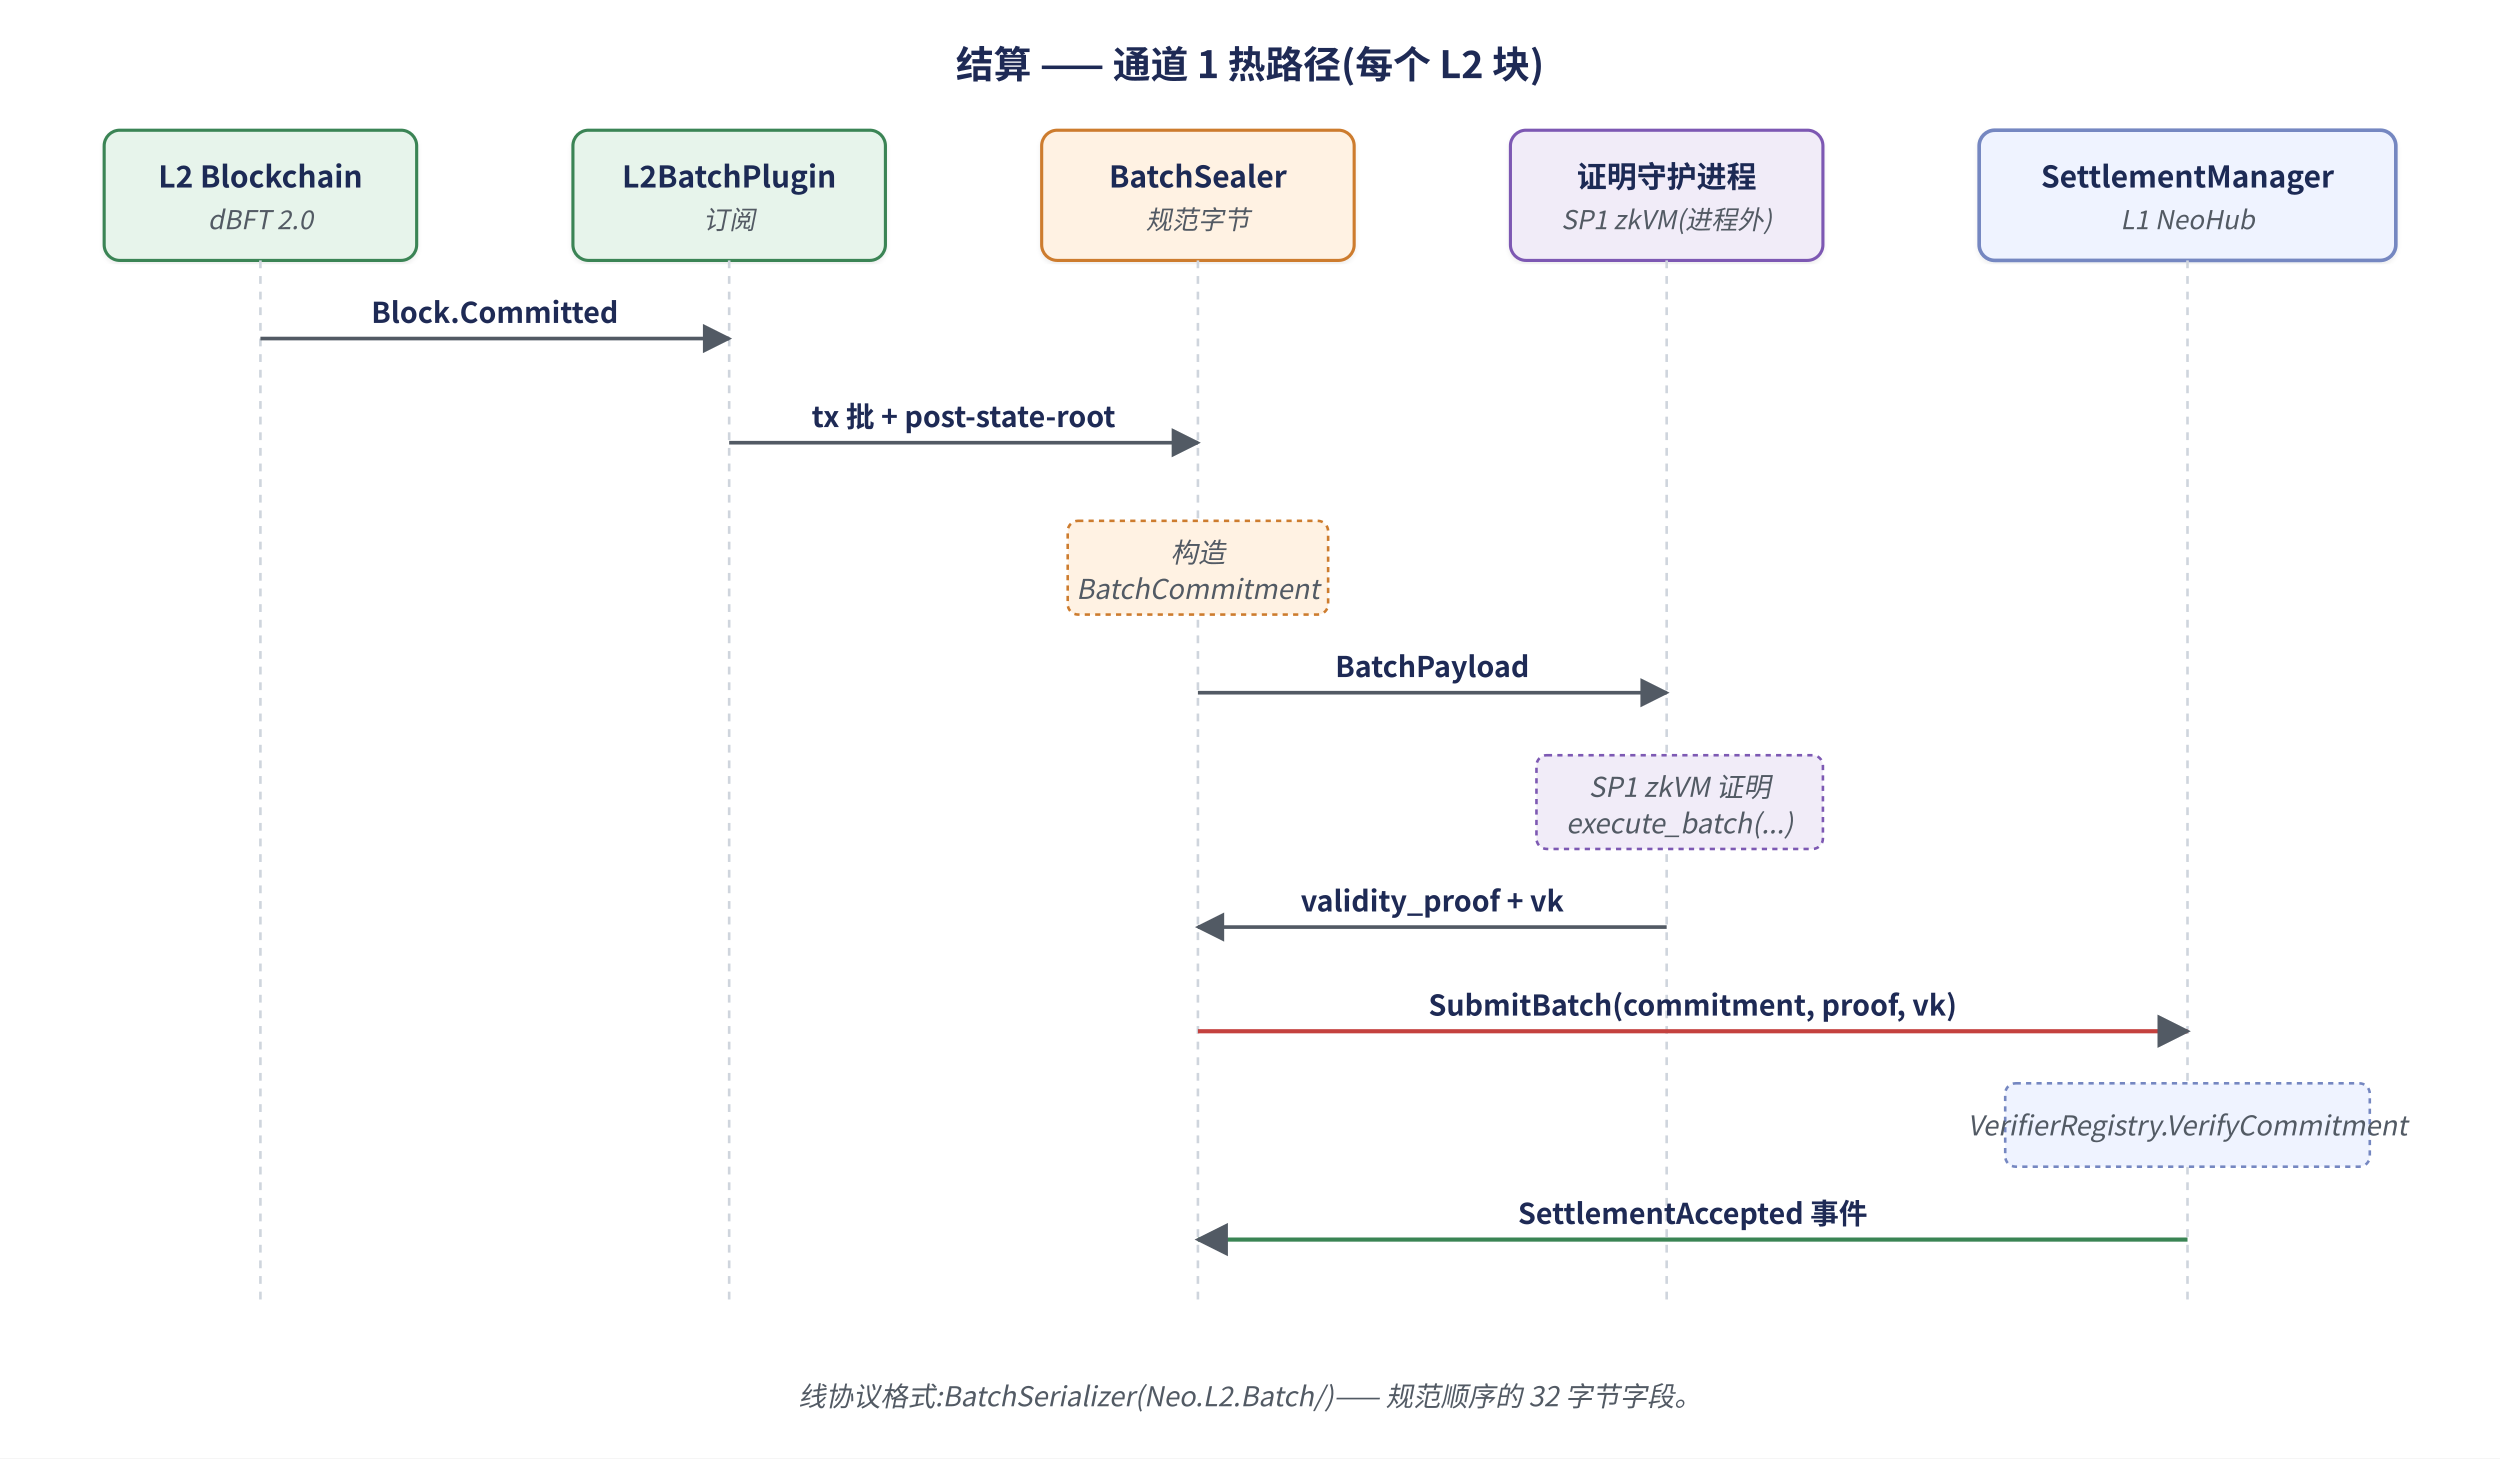
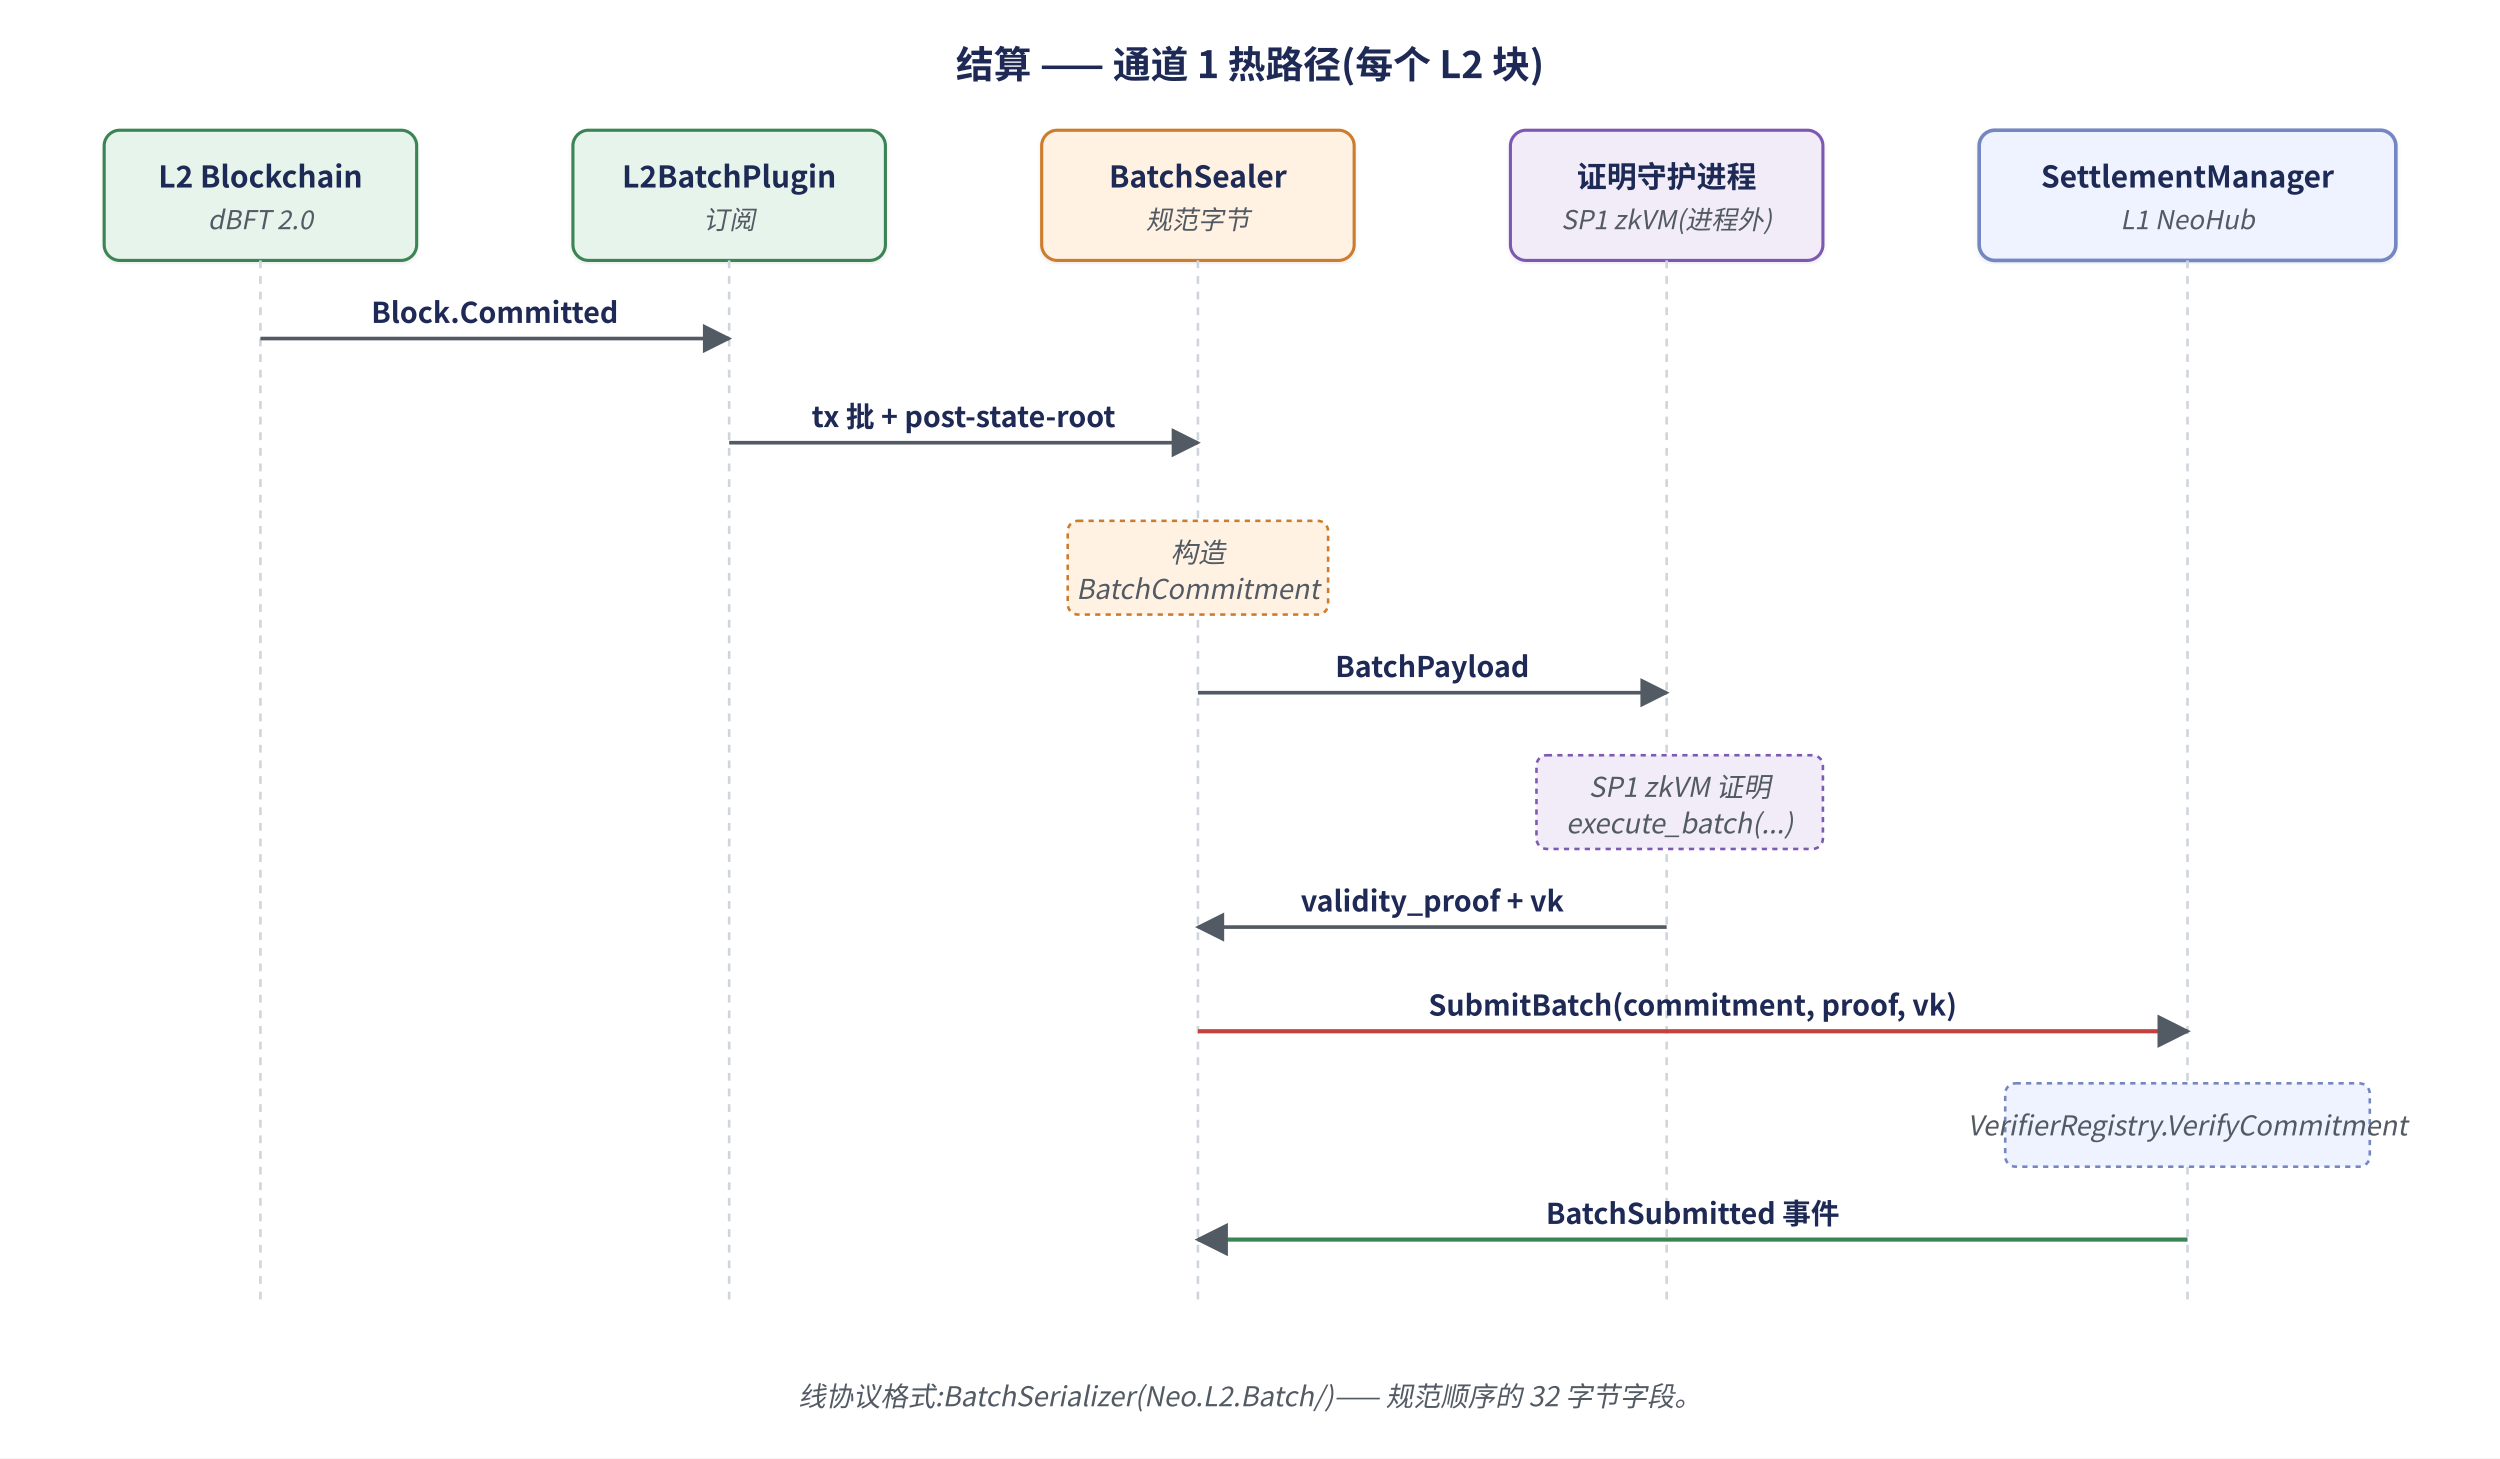
<svg xmlns="http://www.w3.org/2000/svg" viewBox="0 0 960 560" font-family="'Noto Sans CJK SC', 'Source Han Sans SC', 'WenQuanYi Zen Hei', 'Microsoft YaHei', sans-serif" role="img" aria-labelledby="title desc">
  <defs>
    <marker id="arrow" viewBox="0 0 10 10" refX="9" refY="5" markerWidth="8" markerHeight="8" orient="auto">
      <path d="M0,0 L10,5 L0,10 Z" fill="#525a64" />
    </marker>
    <filter id="card" x="-2%" y="-3%" width="104%" height="106%">
      <feDropShadow dx="0" dy="1" stdDeviation="0.9" flood-color="#000000" flood-opacity="0.07" />
    </filter>
    <style>
      .header     { font-size: 14.5px; font-weight: 700; }
      .actor-t    { font-size: 11.5px; font-weight: 700; fill: #1e2a55; }
      .actor-s    { font-size: 10px; fill: #525a64; font-style: italic; }
      .lifeline   { stroke: #cfd5dd; stroke-width: 1; stroke-dasharray: 3 3; }
      .msg-t      { font-size: 11px; fill: #1e2a55; font-weight: 600; }
      .msg-s      { font-size: 10.5px; fill: #525a64; font-style: italic; }
      .note-t     { font-size: 10.5px; fill: #2d3a48; }
    </style>
  </defs>
  <rect width="960" height="560" fill="#ffffff" />
  <text x="480" y="30" text-anchor="middle" class="header" fill="#1e2a55">结算 —— 通道 1 热路径(每个 L2 块)</text>
  <g filter="url(#card)">
    <rect x="40" y="50" width="120" height="50" rx="6" ry="6" fill="#e7f4eb" stroke="#3a8454" stroke-width="1.2" />
    <text x="100" y="72" text-anchor="middle" class="actor-t" fill="#1d4d2c">L2 Blockchain</text>
    <text x="100" y="88" text-anchor="middle" class="actor-s">dBFT 2.0</text>
  </g>
  <g filter="url(#card)">
    <rect x="220" y="50" width="120" height="50" rx="6" ry="6" fill="#e7f4eb" stroke="#3a8454" stroke-width="1.2" />
    <text x="280" y="72" text-anchor="middle" class="actor-t" fill="#1d4d2c">L2BatchPlugin</text>
    <text x="280" y="88" text-anchor="middle" class="actor-s">订阅</text>
  </g>
  <g filter="url(#card)">
    <rect x="400" y="50" width="120" height="50" rx="6" ry="6" fill="#fff2e3" stroke="#cd7c2e" stroke-width="1.2" />
    <text x="460" y="72" text-anchor="middle" class="actor-t" fill="#7a4a14">BatchSealer</text>
    <text x="460" y="88" text-anchor="middle" class="actor-s">规范字节</text>
  </g>
  <g filter="url(#card)">
    <rect x="580" y="50" width="120" height="50" rx="6" ry="6" fill="#f1ecf8" stroke="#7d59b3" stroke-width="1.2" />
    <text x="640" y="72" text-anchor="middle" class="actor-t" fill="#3e2865">证明守护进程</text>
    <text x="640" y="88" text-anchor="middle" class="actor-s">SP1 zkVM(进程外)</text>
  </g>
  <g filter="url(#card)">
    <rect x="760" y="50" width="160" height="50" rx="6" ry="6" fill="#eff3ff" stroke="#7587c1" stroke-width="1.4" />
    <text x="840" y="72" text-anchor="middle" class="actor-t" fill="#1e2a55">SettlementManager</text>
    <text x="840" y="88" text-anchor="middle" class="actor-s">L1 NeoHub</text>
  </g>
  <line class="lifeline" x1="100" y1="100" x2="100" y2="500" />
  <line class="lifeline" x1="280" y1="100" x2="280" y2="500" />
  <line class="lifeline" x1="460" y1="100" x2="460" y2="500" />
  <line class="lifeline" x1="640" y1="100" x2="640" y2="500" />
  <line class="lifeline" x1="840" y1="100" x2="840" y2="500" />
  <line x1="100" y1="130" x2="280" y2="130" stroke="#525a64" stroke-width="1.4" marker-end="url(#arrow)" />
  <text x="190" y="124" text-anchor="middle" class="msg-t">Block.Committed</text>
  <line x1="280" y1="170" x2="460" y2="170" stroke="#525a64" stroke-width="1.4" marker-end="url(#arrow)" />
  <text x="370" y="164" text-anchor="middle" class="msg-t">tx 批 + post-state-root</text>
  <g>
    <rect x="410" y="200" width="100" height="36" rx="4" ry="4" fill="#fff2e3" stroke="#cd7c2e" stroke-dasharray="2 2" />
    <text x="460" y="216" text-anchor="middle" class="msg-s">构造</text>
    <text x="460" y="230" text-anchor="middle" class="msg-s">BatchCommitment</text>
  </g>
  <line x1="460" y1="266" x2="640" y2="266" stroke="#525a64" stroke-width="1.4" marker-end="url(#arrow)" />
  <text x="550" y="260" text-anchor="middle" class="msg-t">BatchPayload</text>
  <g>
    <rect x="590" y="290" width="110" height="36" rx="4" ry="4" fill="#f1ecf8" stroke="#7d59b3" stroke-dasharray="2 2" />
    <text x="645" y="306" text-anchor="middle" class="msg-s">SP1 zkVM 证明</text>
    <text x="645" y="320" text-anchor="middle" class="msg-s">execute_batch(...)</text>
  </g>
  <line x1="640" y1="356" x2="460" y2="356" stroke="#525a64" stroke-width="1.4" marker-end="url(#arrow)" />
  <text x="550" y="350" text-anchor="middle" class="msg-t">validity_proof + vk</text>
  <line x1="460" y1="396" x2="840" y2="396" stroke="#c4413e" stroke-width="1.6" marker-end="url(#arrow)" />
  <text x="650" y="390" text-anchor="middle" class="msg-t" fill="#88312e">SubmitBatch(commitment, proof, vk)</text>
  <g>
    <rect x="770" y="416" width="140" height="32" rx="4" ry="4" fill="#eff3ff" stroke="#7587c1" stroke-dasharray="2 2" />
    <text x="840" y="436" text-anchor="middle" class="msg-s">VerifierRegistry.VerifyCommitment</text>
  </g>
  <line x1="840" y1="476" x2="460" y2="476" stroke="#3a8454" stroke-width="1.6" marker-end="url(#arrow)" />
-   <text x="650" y="470" text-anchor="middle" class="msg-t" fill="#1d4d2c">SettlementAccepted 事件</text>
+   <text x="650" y="470" text-anchor="middle" class="msg-t" fill="#1d4d2c">BatchSubmitted 事件</text>
  <text x="480" y="540" text-anchor="middle" class="msg-s" fill="#525a64">线协议格式:BatchSerializer(Neo.L2.Batch/)—— 规范顺序的 32 字节字段。</text>
</svg>
